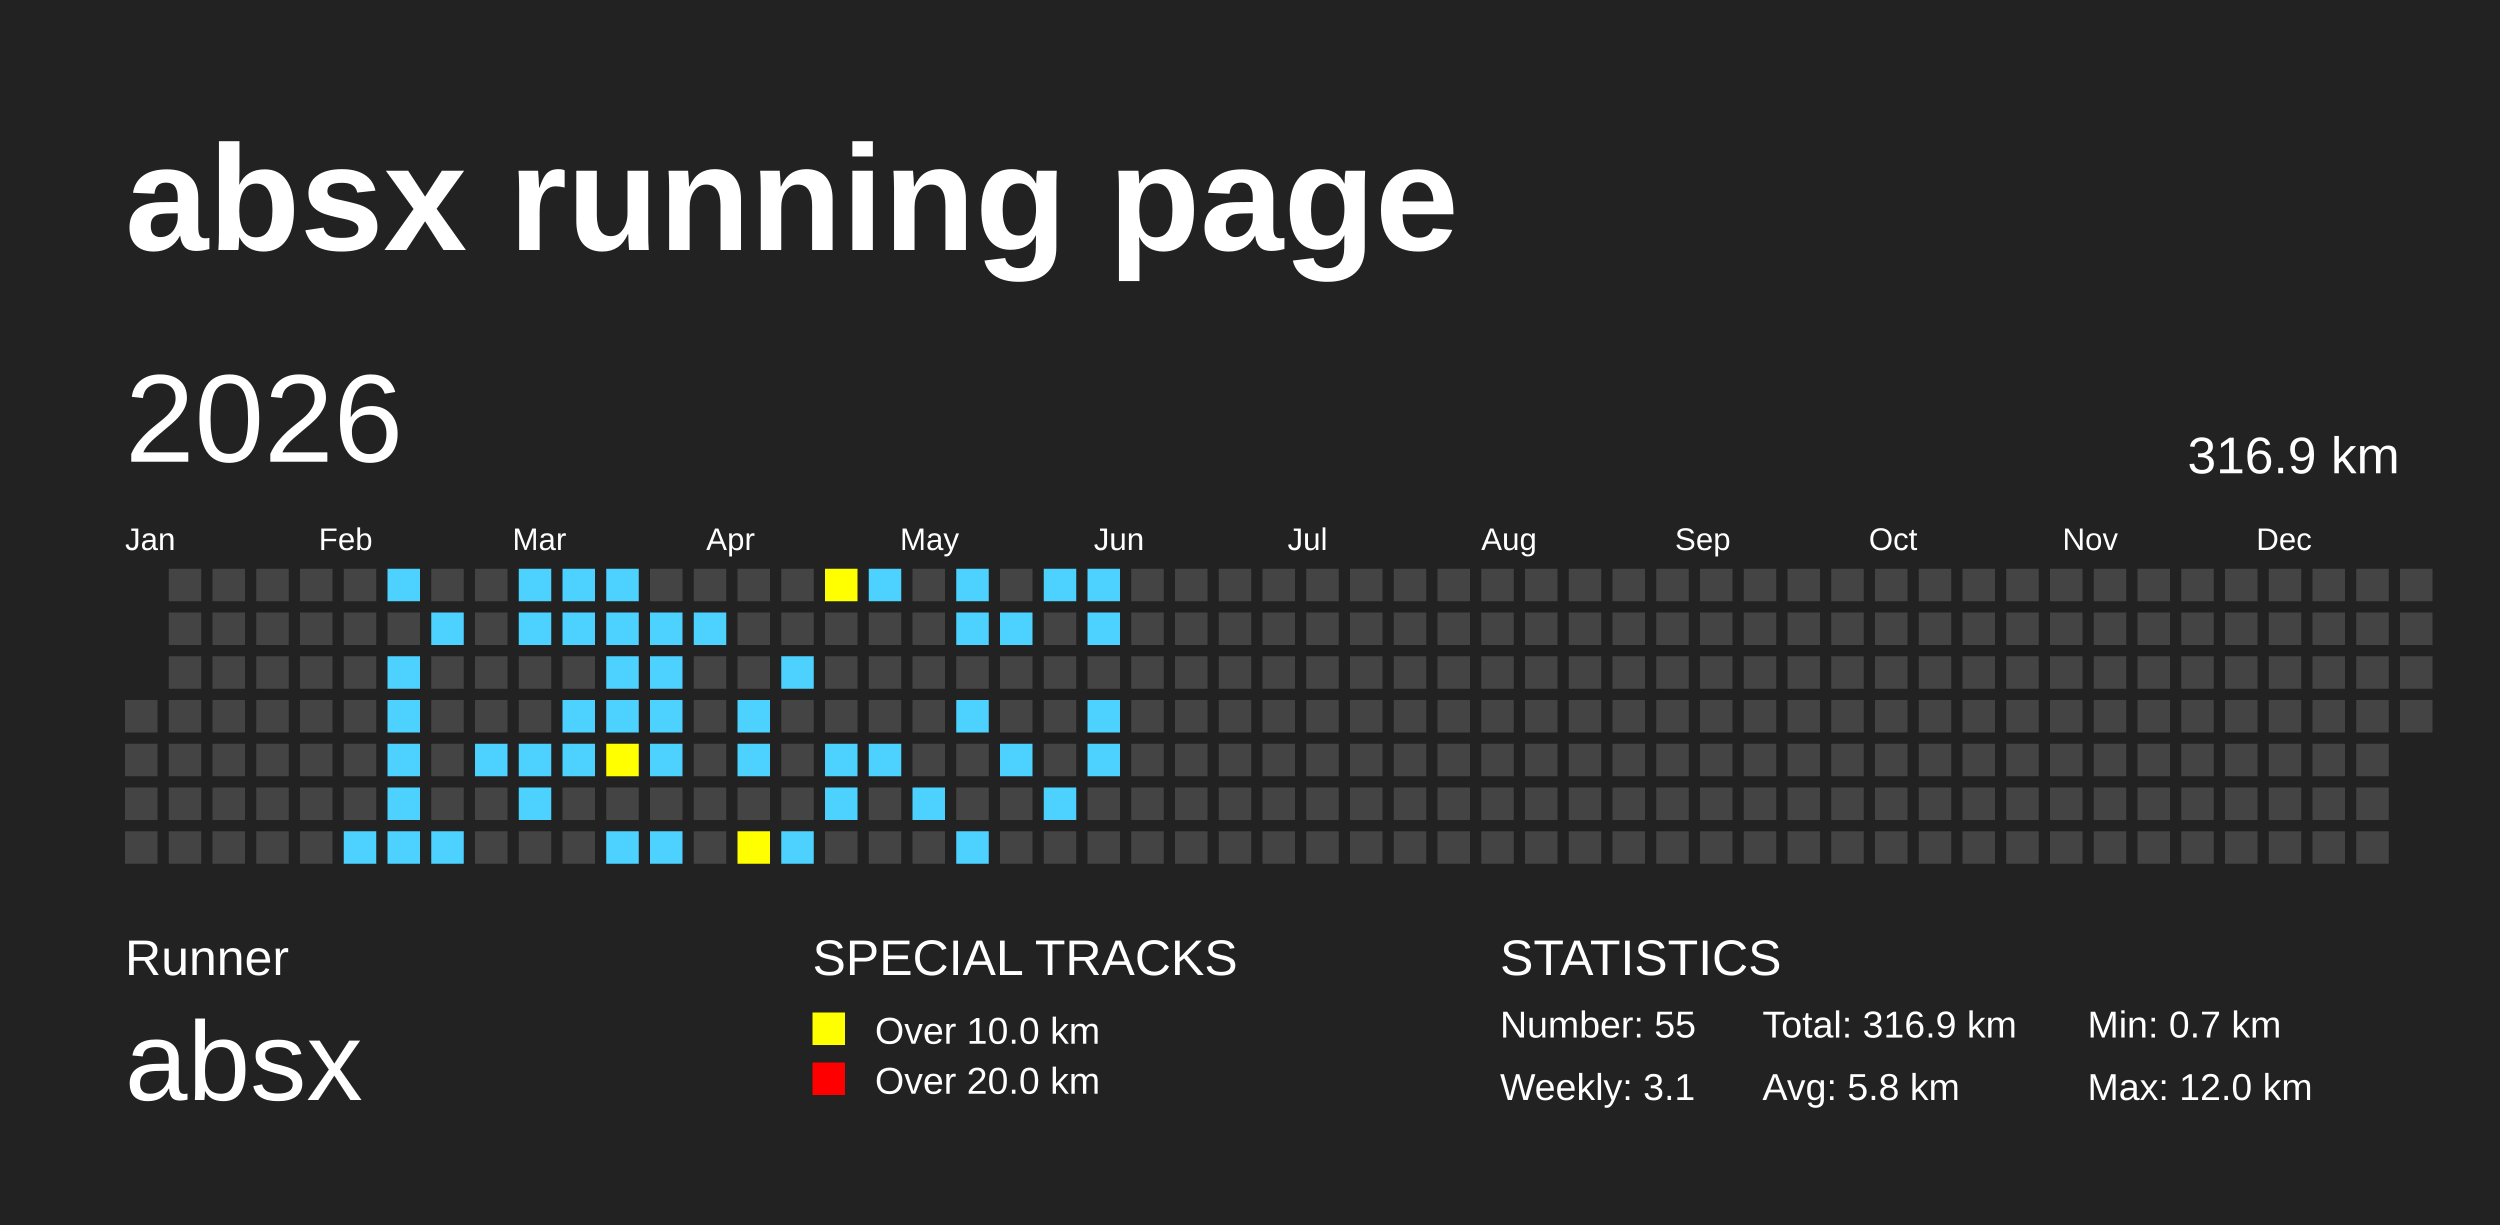
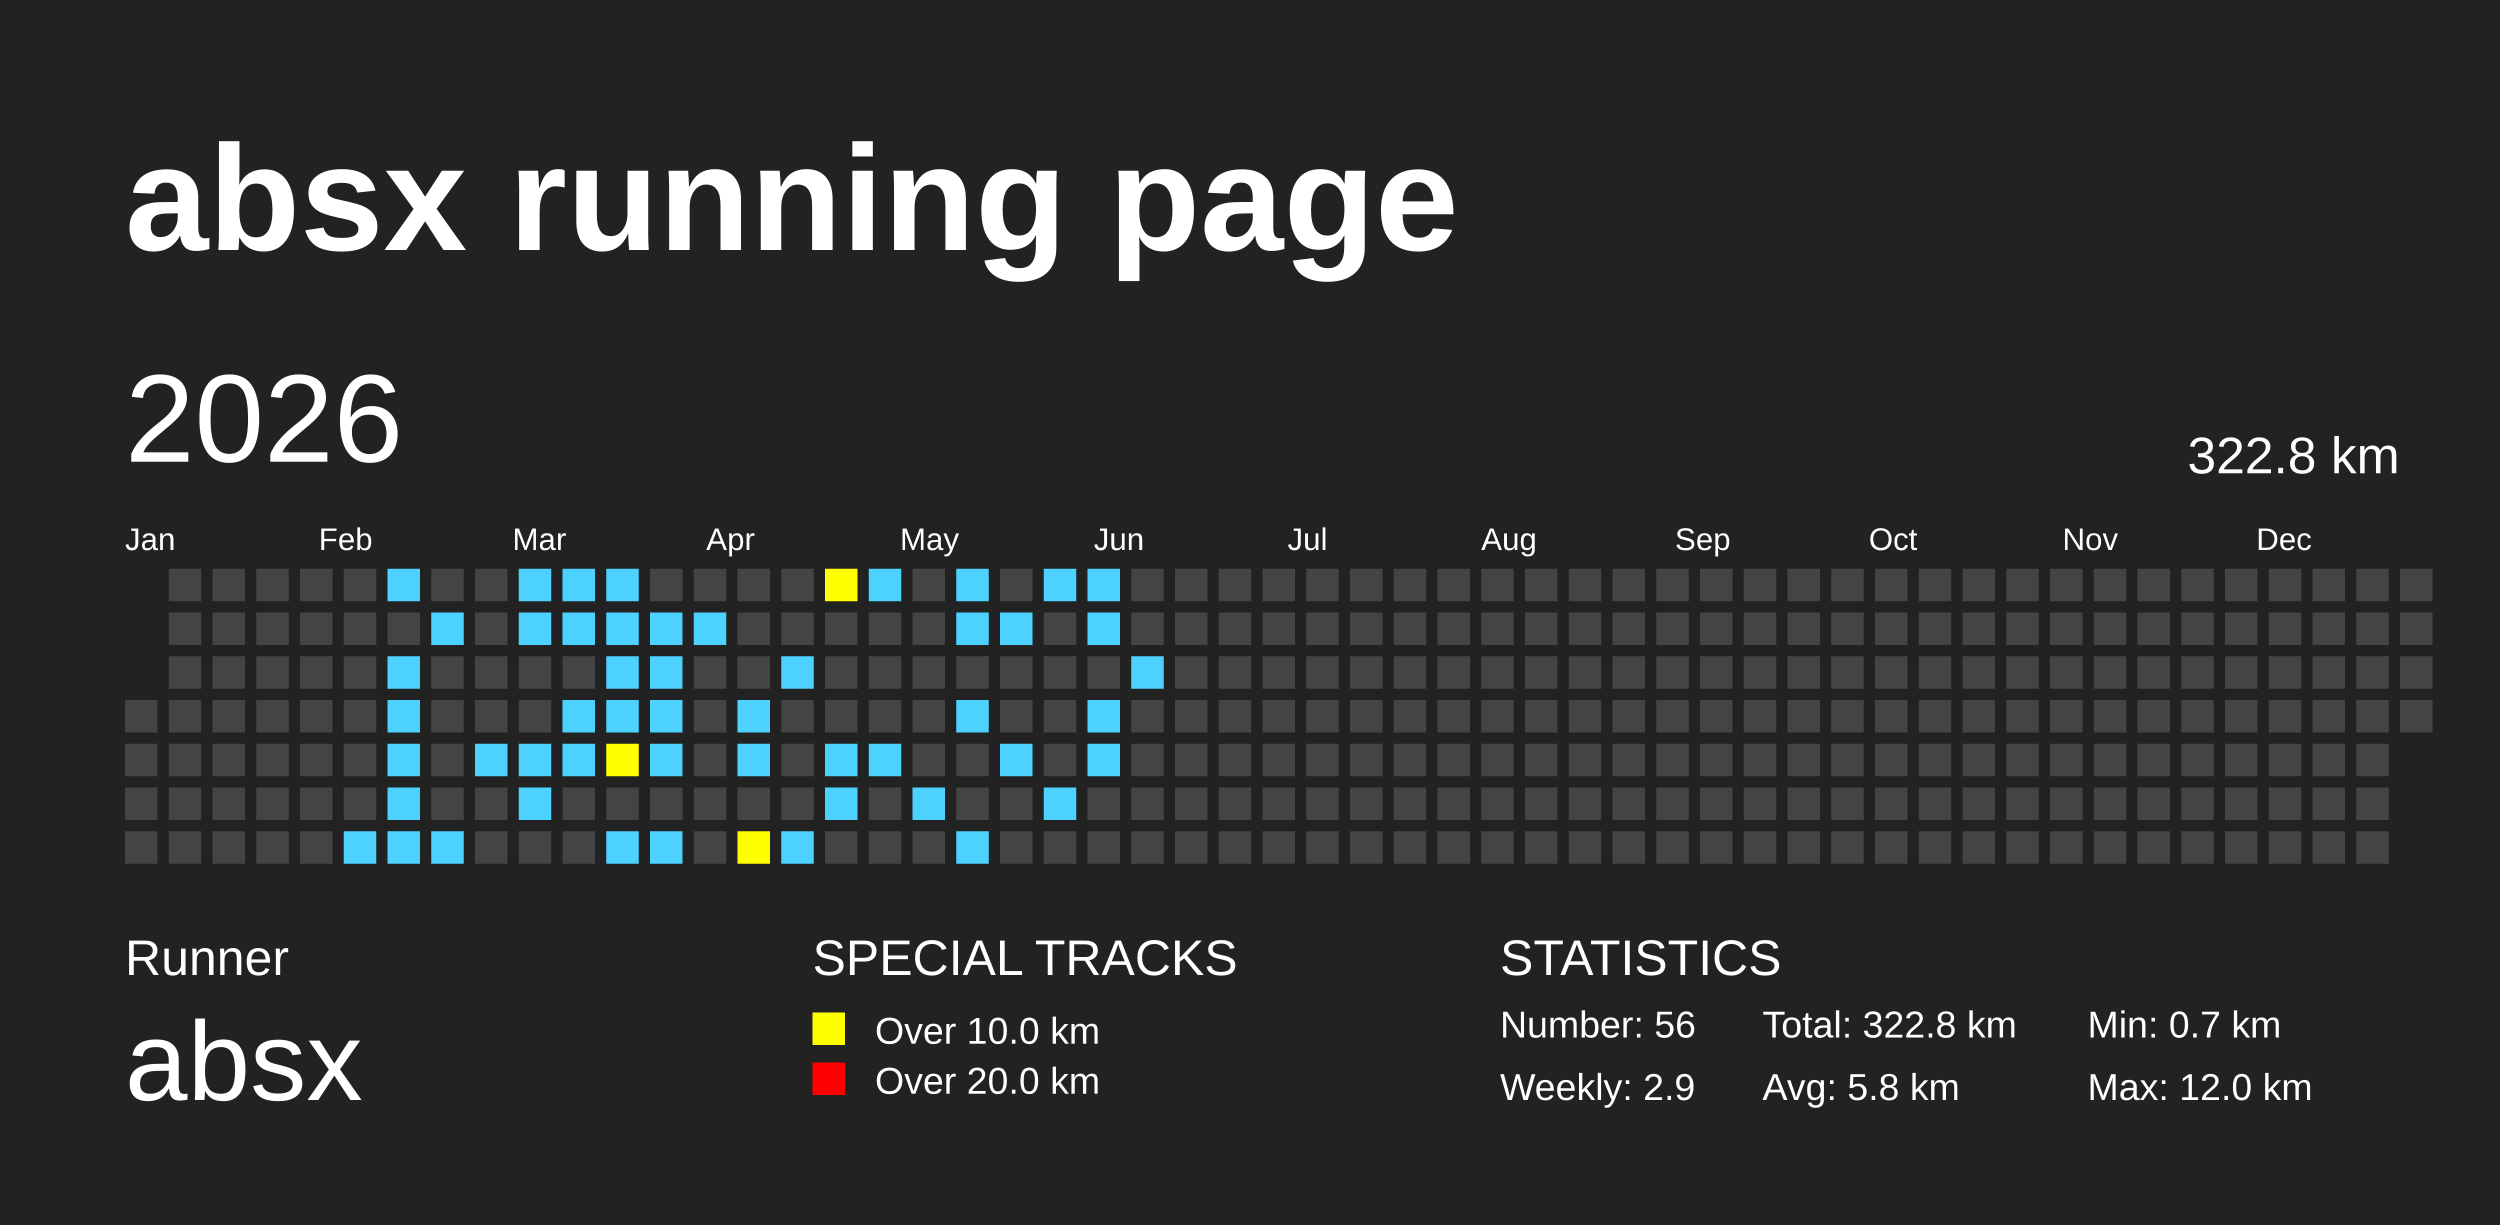
<svg xmlns="http://www.w3.org/2000/svg" baseProfile="full" height="98mm" version="1.1" viewBox="0,0,200,98" width="200mm">
  <defs />
  <rect fill="#222222" height="98" width="200" x="0" y="0" />
  <text fill="#FFFFFF" style="font-size:12px; font-family:Arial; font-weight:bold;" x="10" y="20">absx running page</text>
  <text fill="#FFFFFF" style="font-size:4px; font-family:Arial" x="10" y="78">Runner</text>
  <text fill="#FFFFFF" style="font-size:9px; font-family:Arial" x="10" y="88">absx</text>
  <text fill="#FFFFFF" style="font-size:4px; font-family:Arial" x="65" y="78">SPECIAL TRACKS</text>
  <rect fill="yellow" height="2.6" width="2.6" x="65" y="81" />
  <text fill="#FFFFFF" style="font-size:3px; font-family:Arial" x="70" y="83.5">Over 10.0 km</text>
  <rect fill="red" height="2.6" width="2.6" x="65" y="85" />
  <text fill="#FFFFFF" style="font-size:3px; font-family:Arial" x="70" y="87.5">Over 20.0 km</text>
  <text fill="#FFFFFF" style="font-size:4px; font-family:Arial" x="120" y="78">STATISTICS</text>
-   <text fill="#FFFFFF" style="font-size:3px; font-family:Arial" x="120" y="83">Number: 55</text>
-   <text fill="#FFFFFF" style="font-size:3px; font-family:Arial" x="120" y="88">Weekly: 3.1</text>
-   <text fill="#FFFFFF" style="font-size:3px; font-family:Arial" x="141" y="83">Total: 316.9 km</text>
+   <text fill="#FFFFFF" style="font-size:3px; font-family:Arial" x="120" y="83">Number: 56</text>
+   <text fill="#FFFFFF" style="font-size:3px; font-family:Arial" x="120" y="88">Weekly: 2.9</text>
+   <text fill="#FFFFFF" style="font-size:3px; font-family:Arial" x="141" y="83">Total: 322.8 km</text>
  <text fill="#FFFFFF" style="font-size:3px; font-family:Arial" x="141" y="88">Avg: 5.8 km</text>
  <text fill="#FFFFFF" style="font-size:3px; font-family:Arial" x="167" y="83">Min: 0.7 km</text>
  <text fill="#FFFFFF" style="font-size:3px; font-family:Arial" x="167" y="88">Max: 12.0 km</text>
  <text dominant-baseline="hanging" fill="#FFFFFF" style="font-size:10.0px; font-family:Arial;" x="10" y="30">2026</text>
-   <text dominant-baseline="hanging" fill="#FFFFFF" style="font-size:4.125px; font-family:Arial;" x="175" y="35">316.9 km</text>
+   <text dominant-baseline="hanging" fill="#FFFFFF" style="font-size:4.125px; font-family:Arial;" x="175" y="35">322.8 km</text>
  <text fill="#FFFFFF" style="font-size:2.5px; font-family:Arial" x="10.0" y="44">Jan</text>
  <text fill="#FFFFFF" style="font-size:2.5px; font-family:Arial" x="25.5" y="44">Feb</text>
  <text fill="#FFFFFF" style="font-size:2.5px; font-family:Arial" x="41.0" y="44">Mar</text>
  <text fill="#FFFFFF" style="font-size:2.5px; font-family:Arial" x="56.5" y="44">Apr</text>
  <text fill="#FFFFFF" style="font-size:2.5px; font-family:Arial" x="72.0" y="44">May</text>
  <text fill="#FFFFFF" style="font-size:2.5px; font-family:Arial" x="87.5" y="44">Jun</text>
  <text fill="#FFFFFF" style="font-size:2.5px; font-family:Arial" x="103.0" y="44">Jul</text>
  <text fill="#FFFFFF" style="font-size:2.5px; font-family:Arial" x="118.5" y="44">Aug</text>
  <text fill="#FFFFFF" style="font-size:2.5px; font-family:Arial" x="134.0" y="44">Sep</text>
  <text fill="#FFFFFF" style="font-size:2.5px; font-family:Arial" x="149.5" y="44">Oct</text>
  <text fill="#FFFFFF" style="font-size:2.5px; font-family:Arial" x="165.0" y="44">Nov</text>
  <text fill="#FFFFFF" style="font-size:2.5px; font-family:Arial" x="180.5" y="44">Dec</text>
  <rect fill="#444444" height="2.6" width="2.6" x="10.0" y="56.0" />
  <rect fill="#444444" height="2.6" width="2.6" x="10.0" y="59.5" />
  <rect fill="#444444" height="2.6" width="2.6" x="10.0" y="63.0" />
  <rect fill="#444444" height="2.6" width="2.6" x="10.0" y="66.5" />
  <rect fill="#444444" height="2.6" width="2.6" x="13.5" y="45.5" />
  <rect fill="#444444" height="2.6" width="2.6" x="13.5" y="49.0" />
  <rect fill="#444444" height="2.6" width="2.6" x="13.5" y="52.5" />
  <rect fill="#444444" height="2.6" width="2.6" x="13.5" y="56.0" />
  <rect fill="#444444" height="2.6" width="2.6" x="13.5" y="59.5" />
  <rect fill="#444444" height="2.6" width="2.6" x="13.5" y="63.0" />
  <rect fill="#444444" height="2.6" width="2.6" x="13.5" y="66.5" />
  <rect fill="#444444" height="2.6" width="2.6" x="17.0" y="45.5" />
  <rect fill="#444444" height="2.6" width="2.6" x="17.0" y="49.0" />
  <rect fill="#444444" height="2.6" width="2.6" x="17.0" y="52.5" />
  <rect fill="#444444" height="2.6" width="2.6" x="17.0" y="56.0" />
  <rect fill="#444444" height="2.6" width="2.6" x="17.0" y="59.5" />
  <rect fill="#444444" height="2.6" width="2.6" x="17.0" y="63.0" />
  <rect fill="#444444" height="2.6" width="2.6" x="17.0" y="66.5" />
  <rect fill="#444444" height="2.6" width="2.6" x="20.5" y="45.5" />
  <rect fill="#444444" height="2.6" width="2.6" x="20.5" y="49.0" />
  <rect fill="#444444" height="2.6" width="2.6" x="20.5" y="52.5" />
  <rect fill="#444444" height="2.6" width="2.6" x="20.5" y="56.0" />
  <rect fill="#444444" height="2.6" width="2.6" x="20.5" y="59.5" />
  <rect fill="#444444" height="2.6" width="2.6" x="20.5" y="63.0" />
  <rect fill="#444444" height="2.6" width="2.6" x="20.5" y="66.5" />
  <rect fill="#444444" height="2.6" width="2.6" x="24.0" y="45.5" />
  <rect fill="#444444" height="2.6" width="2.6" x="24.0" y="49.0" />
  <rect fill="#444444" height="2.6" width="2.6" x="24.0" y="52.5" />
  <rect fill="#444444" height="2.6" width="2.6" x="24.0" y="56.0" />
  <rect fill="#444444" height="2.6" width="2.6" x="24.0" y="59.5" />
  <rect fill="#444444" height="2.6" width="2.6" x="24.0" y="63.0" />
  <rect fill="#444444" height="2.6" width="2.6" x="24.0" y="66.5" />
  <rect fill="#444444" height="2.6" width="2.6" x="27.5" y="45.5" />
  <rect fill="#444444" height="2.6" width="2.6" x="27.5" y="49.0" />
  <rect fill="#444444" height="2.6" width="2.6" x="27.5" y="52.5" />
  <rect fill="#444444" height="2.6" width="2.6" x="27.5" y="56.0" />
  <rect fill="#444444" height="2.6" width="2.6" x="27.5" y="59.5" />
  <rect fill="#444444" height="2.6" width="2.6" x="27.5" y="63.0" />
  <rect fill="#4DD2FF" height="2.6" width="2.6" x="27.5" y="66.5" />
  <rect fill="#4DD2FF" height="2.6" width="2.6" x="31.0" y="45.5" />
  <rect fill="#444444" height="2.6" width="2.6" x="31.0" y="49.0" />
  <rect fill="#4DD2FF" height="2.6" width="2.6" x="31.0" y="52.5" />
  <rect fill="#4DD2FF" height="2.6" width="2.6" x="31.0" y="56.0" />
  <rect fill="#4DD2FF" height="2.6" width="2.6" x="31.0" y="59.5" />
  <rect fill="#4DD2FF" height="2.6" width="2.6" x="31.0" y="63.0" />
  <rect fill="#4DD2FF" height="2.6" width="2.6" x="31.0" y="66.5" />
  <rect fill="#444444" height="2.6" width="2.6" x="34.5" y="45.5" />
  <rect fill="#4DD2FF" height="2.6" width="2.6" x="34.5" y="49.0" />
  <rect fill="#444444" height="2.6" width="2.6" x="34.5" y="52.5" />
  <rect fill="#444444" height="2.6" width="2.6" x="34.5" y="56.0" />
  <rect fill="#444444" height="2.6" width="2.6" x="34.5" y="59.5" />
  <rect fill="#444444" height="2.6" width="2.6" x="34.5" y="63.0" />
  <rect fill="#4DD2FF" height="2.6" width="2.6" x="34.5" y="66.5" />
  <rect fill="#444444" height="2.6" width="2.6" x="38.0" y="45.5" />
  <rect fill="#444444" height="2.6" width="2.6" x="38.0" y="49.0" />
  <rect fill="#444444" height="2.6" width="2.6" x="38.0" y="52.5" />
  <rect fill="#444444" height="2.6" width="2.6" x="38.0" y="56.0" />
  <rect fill="#4DD2FF" height="2.6" width="2.6" x="38.0" y="59.5" />
  <rect fill="#444444" height="2.6" width="2.6" x="38.0" y="63.0" />
  <rect fill="#444444" height="2.6" width="2.6" x="38.0" y="66.5" />
  <rect fill="#4DD2FF" height="2.6" width="2.6" x="41.5" y="45.5" />
  <rect fill="#4DD2FF" height="2.6" width="2.6" x="41.5" y="49.0" />
  <rect fill="#444444" height="2.6" width="2.6" x="41.5" y="52.5" />
  <rect fill="#444444" height="2.6" width="2.6" x="41.5" y="56.0" />
  <rect fill="#4DD2FF" height="2.6" width="2.6" x="41.5" y="59.5" />
  <rect fill="#4DD2FF" height="2.6" width="2.6" x="41.5" y="63.0" />
  <rect fill="#444444" height="2.6" width="2.6" x="41.5" y="66.5" />
  <rect fill="#4DD2FF" height="2.6" width="2.6" x="45.0" y="45.5" />
  <rect fill="#4DD2FF" height="2.6" width="2.6" x="45.0" y="49.0" />
  <rect fill="#444444" height="2.6" width="2.6" x="45.0" y="52.5" />
  <rect fill="#4DD2FF" height="2.6" width="2.6" x="45.0" y="56.0" />
  <rect fill="#4DD2FF" height="2.6" width="2.6" x="45.0" y="59.5" />
  <rect fill="#444444" height="2.6" width="2.6" x="45.0" y="63.0" />
  <rect fill="#444444" height="2.6" width="2.6" x="45.0" y="66.5" />
  <rect fill="#4DD2FF" height="2.6" width="2.6" x="48.5" y="45.5" />
  <rect fill="#4DD2FF" height="2.6" width="2.6" x="48.5" y="49.0" />
  <rect fill="#4DD2FF" height="2.6" width="2.6" x="48.5" y="52.5" />
  <rect fill="#4DD2FF" height="2.6" width="2.6" x="48.5" y="56.0" />
  <rect fill="yellow" height="2.6" width="2.6" x="48.5" y="59.5" />
  <rect fill="#444444" height="2.6" width="2.6" x="48.5" y="63.0" />
  <rect fill="#4DD2FF" height="2.6" width="2.6" x="48.5" y="66.5" />
  <rect fill="#444444" height="2.6" width="2.6" x="52.0" y="45.5" />
  <rect fill="#4DD2FF" height="2.6" width="2.6" x="52.0" y="49.0" />
  <rect fill="#4DD2FF" height="2.6" width="2.6" x="52.0" y="52.5" />
  <rect fill="#4DD2FF" height="2.6" width="2.6" x="52.0" y="56.0" />
  <rect fill="#4DD2FF" height="2.6" width="2.6" x="52.0" y="59.5" />
  <rect fill="#444444" height="2.6" width="2.6" x="52.0" y="63.0" />
  <rect fill="#4DD2FF" height="2.6" width="2.6" x="52.0" y="66.5" />
  <rect fill="#444444" height="2.6" width="2.6" x="55.5" y="45.5" />
  <rect fill="#4DD2FF" height="2.6" width="2.6" x="55.5" y="49.0" />
  <rect fill="#444444" height="2.6" width="2.6" x="55.5" y="52.5" />
  <rect fill="#444444" height="2.6" width="2.6" x="55.5" y="56.0" />
  <rect fill="#444444" height="2.6" width="2.6" x="55.5" y="59.5" />
  <rect fill="#444444" height="2.6" width="2.6" x="55.5" y="63.0" />
  <rect fill="#444444" height="2.6" width="2.6" x="55.5" y="66.5" />
  <rect fill="#444444" height="2.6" width="2.6" x="59.0" y="45.5" />
  <rect fill="#444444" height="2.6" width="2.6" x="59.0" y="49.0" />
  <rect fill="#444444" height="2.6" width="2.6" x="59.0" y="52.5" />
  <rect fill="#4DD2FF" height="2.6" width="2.6" x="59.0" y="56.0" />
  <rect fill="#4DD2FF" height="2.6" width="2.6" x="59.0" y="59.5" />
  <rect fill="#444444" height="2.6" width="2.6" x="59.0" y="63.0" />
  <rect fill="yellow" height="2.6" width="2.6" x="59.0" y="66.5" />
  <rect fill="#444444" height="2.6" width="2.6" x="62.5" y="45.5" />
  <rect fill="#444444" height="2.6" width="2.6" x="62.5" y="49.0" />
  <rect fill="#4DD2FF" height="2.6" width="2.6" x="62.5" y="52.5" />
  <rect fill="#444444" height="2.6" width="2.6" x="62.5" y="56.0" />
  <rect fill="#444444" height="2.6" width="2.6" x="62.5" y="59.5" />
  <rect fill="#444444" height="2.6" width="2.6" x="62.5" y="63.0" />
  <rect fill="#4DD2FF" height="2.6" width="2.6" x="62.5" y="66.5" />
  <rect fill="yellow" height="2.6" width="2.6" x="66.0" y="45.5" />
  <rect fill="#444444" height="2.6" width="2.6" x="66.0" y="49.0" />
  <rect fill="#444444" height="2.6" width="2.6" x="66.0" y="52.5" />
  <rect fill="#444444" height="2.6" width="2.6" x="66.0" y="56.0" />
  <rect fill="#4DD2FF" height="2.6" width="2.6" x="66.0" y="59.5" />
  <rect fill="#4DD2FF" height="2.6" width="2.6" x="66.0" y="63.0" />
  <rect fill="#444444" height="2.6" width="2.6" x="66.0" y="66.5" />
  <rect fill="#4DD2FF" height="2.6" width="2.6" x="69.5" y="45.5" />
  <rect fill="#444444" height="2.6" width="2.6" x="69.5" y="49.0" />
  <rect fill="#444444" height="2.6" width="2.6" x="69.5" y="52.5" />
  <rect fill="#444444" height="2.6" width="2.6" x="69.5" y="56.0" />
  <rect fill="#4DD2FF" height="2.6" width="2.6" x="69.5" y="59.5" />
  <rect fill="#444444" height="2.6" width="2.6" x="69.5" y="63.0" />
  <rect fill="#444444" height="2.6" width="2.6" x="69.5" y="66.5" />
  <rect fill="#444444" height="2.6" width="2.6" x="73.0" y="45.5" />
  <rect fill="#444444" height="2.6" width="2.6" x="73.0" y="49.0" />
  <rect fill="#444444" height="2.6" width="2.6" x="73.0" y="52.5" />
  <rect fill="#444444" height="2.6" width="2.6" x="73.0" y="56.0" />
  <rect fill="#444444" height="2.6" width="2.6" x="73.0" y="59.5" />
  <rect fill="#4DD2FF" height="2.6" width="2.6" x="73.0" y="63.0" />
  <rect fill="#444444" height="2.6" width="2.6" x="73.0" y="66.5" />
  <rect fill="#4DD2FF" height="2.6" width="2.6" x="76.5" y="45.5" />
  <rect fill="#4DD2FF" height="2.6" width="2.6" x="76.5" y="49.0" />
  <rect fill="#444444" height="2.6" width="2.6" x="76.5" y="52.5" />
  <rect fill="#4DD2FF" height="2.6" width="2.6" x="76.5" y="56.0" />
  <rect fill="#444444" height="2.6" width="2.6" x="76.5" y="59.5" />
  <rect fill="#444444" height="2.6" width="2.6" x="76.5" y="63.0" />
  <rect fill="#4DD2FF" height="2.6" width="2.6" x="76.5" y="66.5" />
  <rect fill="#444444" height="2.6" width="2.6" x="80.0" y="45.5" />
  <rect fill="#4DD2FF" height="2.6" width="2.6" x="80.0" y="49.0" />
  <rect fill="#444444" height="2.6" width="2.6" x="80.0" y="52.5" />
  <rect fill="#444444" height="2.6" width="2.6" x="80.0" y="56.0" />
  <rect fill="#4DD2FF" height="2.6" width="2.6" x="80.0" y="59.5" />
  <rect fill="#444444" height="2.6" width="2.6" x="80.0" y="63.0" />
  <rect fill="#444444" height="2.6" width="2.6" x="80.0" y="66.5" />
  <rect fill="#4DD2FF" height="2.6" width="2.6" x="83.5" y="45.5" />
  <rect fill="#444444" height="2.6" width="2.6" x="83.5" y="49.0" />
  <rect fill="#444444" height="2.6" width="2.6" x="83.5" y="52.5" />
  <rect fill="#444444" height="2.6" width="2.6" x="83.5" y="56.0" />
  <rect fill="#444444" height="2.6" width="2.6" x="83.5" y="59.5" />
  <rect fill="#4DD2FF" height="2.6" width="2.6" x="83.5" y="63.0" />
  <rect fill="#444444" height="2.6" width="2.6" x="83.5" y="66.5" />
  <rect fill="#4DD2FF" height="2.6" width="2.6" x="87.0" y="45.5" />
  <rect fill="#4DD2FF" height="2.6" width="2.6" x="87.0" y="49.0" />
  <rect fill="#444444" height="2.6" width="2.6" x="87.0" y="52.5" />
  <rect fill="#4DD2FF" height="2.6" width="2.6" x="87.0" y="56.0" />
  <rect fill="#4DD2FF" height="2.6" width="2.6" x="87.0" y="59.5" />
  <rect fill="#444444" height="2.6" width="2.6" x="87.0" y="63.0" />
  <rect fill="#444444" height="2.6" width="2.6" x="87.0" y="66.5" />
  <rect fill="#444444" height="2.6" width="2.6" x="90.5" y="45.5" />
  <rect fill="#444444" height="2.6" width="2.6" x="90.5" y="49.0" />
-   <rect fill="#444444" height="2.6" width="2.6" x="90.5" y="52.5" />
+   <rect fill="#4DD2FF" height="2.6" width="2.6" x="90.5" y="52.5" />
  <rect fill="#444444" height="2.6" width="2.6" x="90.5" y="56.0" />
  <rect fill="#444444" height="2.6" width="2.6" x="90.5" y="59.5" />
  <rect fill="#444444" height="2.6" width="2.6" x="90.5" y="63.0" />
  <rect fill="#444444" height="2.6" width="2.6" x="90.5" y="66.5" />
  <rect fill="#444444" height="2.6" width="2.6" x="94.0" y="45.5" />
  <rect fill="#444444" height="2.6" width="2.6" x="94.0" y="49.0" />
  <rect fill="#444444" height="2.6" width="2.6" x="94.0" y="52.5" />
  <rect fill="#444444" height="2.6" width="2.6" x="94.0" y="56.0" />
  <rect fill="#444444" height="2.6" width="2.6" x="94.0" y="59.5" />
  <rect fill="#444444" height="2.6" width="2.6" x="94.0" y="63.0" />
  <rect fill="#444444" height="2.6" width="2.6" x="94.0" y="66.5" />
  <rect fill="#444444" height="2.6" width="2.6" x="97.5" y="45.5" />
  <rect fill="#444444" height="2.6" width="2.6" x="97.5" y="49.0" />
  <rect fill="#444444" height="2.6" width="2.6" x="97.5" y="52.5" />
  <rect fill="#444444" height="2.6" width="2.6" x="97.5" y="56.0" />
  <rect fill="#444444" height="2.6" width="2.6" x="97.5" y="59.5" />
  <rect fill="#444444" height="2.6" width="2.6" x="97.5" y="63.0" />
  <rect fill="#444444" height="2.6" width="2.6" x="97.5" y="66.5" />
  <rect fill="#444444" height="2.6" width="2.6" x="101.0" y="45.5" />
  <rect fill="#444444" height="2.6" width="2.6" x="101.0" y="49.0" />
  <rect fill="#444444" height="2.6" width="2.6" x="101.0" y="52.5" />
  <rect fill="#444444" height="2.6" width="2.6" x="101.0" y="56.0" />
  <rect fill="#444444" height="2.6" width="2.6" x="101.0" y="59.5" />
  <rect fill="#444444" height="2.6" width="2.6" x="101.0" y="63.0" />
  <rect fill="#444444" height="2.6" width="2.6" x="101.0" y="66.5" />
  <rect fill="#444444" height="2.6" width="2.6" x="104.5" y="45.5" />
  <rect fill="#444444" height="2.6" width="2.6" x="104.5" y="49.0" />
  <rect fill="#444444" height="2.6" width="2.6" x="104.5" y="52.5" />
  <rect fill="#444444" height="2.6" width="2.6" x="104.5" y="56.0" />
  <rect fill="#444444" height="2.6" width="2.6" x="104.5" y="59.5" />
  <rect fill="#444444" height="2.6" width="2.6" x="104.5" y="63.0" />
  <rect fill="#444444" height="2.6" width="2.6" x="104.5" y="66.5" />
  <rect fill="#444444" height="2.6" width="2.6" x="108.0" y="45.5" />
  <rect fill="#444444" height="2.6" width="2.6" x="108.0" y="49.0" />
  <rect fill="#444444" height="2.6" width="2.6" x="108.0" y="52.5" />
  <rect fill="#444444" height="2.6" width="2.6" x="108.0" y="56.0" />
  <rect fill="#444444" height="2.6" width="2.6" x="108.0" y="59.5" />
  <rect fill="#444444" height="2.6" width="2.6" x="108.0" y="63.0" />
  <rect fill="#444444" height="2.6" width="2.6" x="108.0" y="66.5" />
  <rect fill="#444444" height="2.6" width="2.6" x="111.5" y="45.5" />
  <rect fill="#444444" height="2.6" width="2.6" x="111.5" y="49.0" />
  <rect fill="#444444" height="2.6" width="2.6" x="111.5" y="52.5" />
  <rect fill="#444444" height="2.6" width="2.6" x="111.5" y="56.0" />
  <rect fill="#444444" height="2.6" width="2.6" x="111.5" y="59.5" />
  <rect fill="#444444" height="2.6" width="2.6" x="111.5" y="63.0" />
  <rect fill="#444444" height="2.6" width="2.6" x="111.5" y="66.5" />
  <rect fill="#444444" height="2.6" width="2.6" x="115.0" y="45.5" />
  <rect fill="#444444" height="2.6" width="2.6" x="115.0" y="49.0" />
  <rect fill="#444444" height="2.6" width="2.6" x="115.0" y="52.5" />
  <rect fill="#444444" height="2.6" width="2.6" x="115.0" y="56.0" />
  <rect fill="#444444" height="2.6" width="2.6" x="115.0" y="59.5" />
  <rect fill="#444444" height="2.6" width="2.6" x="115.0" y="63.0" />
  <rect fill="#444444" height="2.6" width="2.6" x="115.0" y="66.5" />
  <rect fill="#444444" height="2.6" width="2.6" x="118.5" y="45.5" />
  <rect fill="#444444" height="2.6" width="2.6" x="118.5" y="49.0" />
  <rect fill="#444444" height="2.6" width="2.6" x="118.5" y="52.5" />
  <rect fill="#444444" height="2.6" width="2.6" x="118.5" y="56.0" />
  <rect fill="#444444" height="2.6" width="2.6" x="118.5" y="59.5" />
  <rect fill="#444444" height="2.6" width="2.6" x="118.5" y="63.0" />
  <rect fill="#444444" height="2.6" width="2.6" x="118.5" y="66.5" />
  <rect fill="#444444" height="2.6" width="2.6" x="122.0" y="45.5" />
  <rect fill="#444444" height="2.6" width="2.6" x="122.0" y="49.0" />
  <rect fill="#444444" height="2.6" width="2.6" x="122.0" y="52.5" />
  <rect fill="#444444" height="2.6" width="2.6" x="122.0" y="56.0" />
  <rect fill="#444444" height="2.6" width="2.6" x="122.0" y="59.5" />
  <rect fill="#444444" height="2.6" width="2.6" x="122.0" y="63.0" />
  <rect fill="#444444" height="2.6" width="2.6" x="122.0" y="66.5" />
  <rect fill="#444444" height="2.6" width="2.6" x="125.5" y="45.5" />
  <rect fill="#444444" height="2.6" width="2.6" x="125.5" y="49.0" />
  <rect fill="#444444" height="2.6" width="2.6" x="125.5" y="52.5" />
  <rect fill="#444444" height="2.6" width="2.6" x="125.5" y="56.0" />
  <rect fill="#444444" height="2.6" width="2.6" x="125.5" y="59.5" />
  <rect fill="#444444" height="2.6" width="2.6" x="125.5" y="63.0" />
  <rect fill="#444444" height="2.6" width="2.6" x="125.5" y="66.5" />
  <rect fill="#444444" height="2.6" width="2.6" x="129.0" y="45.5" />
  <rect fill="#444444" height="2.6" width="2.6" x="129.0" y="49.0" />
  <rect fill="#444444" height="2.6" width="2.6" x="129.0" y="52.5" />
  <rect fill="#444444" height="2.6" width="2.6" x="129.0" y="56.0" />
  <rect fill="#444444" height="2.6" width="2.6" x="129.0" y="59.5" />
  <rect fill="#444444" height="2.6" width="2.6" x="129.0" y="63.0" />
  <rect fill="#444444" height="2.6" width="2.6" x="129.0" y="66.5" />
  <rect fill="#444444" height="2.6" width="2.6" x="132.5" y="45.5" />
  <rect fill="#444444" height="2.6" width="2.6" x="132.5" y="49.0" />
  <rect fill="#444444" height="2.6" width="2.6" x="132.5" y="52.5" />
  <rect fill="#444444" height="2.6" width="2.6" x="132.5" y="56.0" />
  <rect fill="#444444" height="2.6" width="2.6" x="132.5" y="59.5" />
  <rect fill="#444444" height="2.6" width="2.6" x="132.5" y="63.0" />
  <rect fill="#444444" height="2.6" width="2.6" x="132.5" y="66.5" />
  <rect fill="#444444" height="2.6" width="2.6" x="136.0" y="45.5" />
  <rect fill="#444444" height="2.6" width="2.6" x="136.0" y="49.0" />
  <rect fill="#444444" height="2.6" width="2.6" x="136.0" y="52.5" />
  <rect fill="#444444" height="2.6" width="2.6" x="136.0" y="56.0" />
  <rect fill="#444444" height="2.6" width="2.6" x="136.0" y="59.5" />
  <rect fill="#444444" height="2.6" width="2.6" x="136.0" y="63.0" />
  <rect fill="#444444" height="2.6" width="2.6" x="136.0" y="66.5" />
  <rect fill="#444444" height="2.6" width="2.6" x="139.5" y="45.5" />
  <rect fill="#444444" height="2.6" width="2.6" x="139.5" y="49.0" />
  <rect fill="#444444" height="2.6" width="2.6" x="139.5" y="52.5" />
  <rect fill="#444444" height="2.6" width="2.6" x="139.5" y="56.0" />
  <rect fill="#444444" height="2.6" width="2.6" x="139.5" y="59.5" />
  <rect fill="#444444" height="2.6" width="2.6" x="139.5" y="63.0" />
  <rect fill="#444444" height="2.6" width="2.6" x="139.5" y="66.5" />
  <rect fill="#444444" height="2.6" width="2.6" x="143.0" y="45.5" />
  <rect fill="#444444" height="2.6" width="2.6" x="143.0" y="49.0" />
  <rect fill="#444444" height="2.6" width="2.6" x="143.0" y="52.5" />
  <rect fill="#444444" height="2.6" width="2.6" x="143.0" y="56.0" />
  <rect fill="#444444" height="2.6" width="2.6" x="143.0" y="59.5" />
  <rect fill="#444444" height="2.6" width="2.6" x="143.0" y="63.0" />
  <rect fill="#444444" height="2.6" width="2.6" x="143.0" y="66.5" />
  <rect fill="#444444" height="2.6" width="2.6" x="146.5" y="45.5" />
  <rect fill="#444444" height="2.6" width="2.6" x="146.5" y="49.0" />
  <rect fill="#444444" height="2.6" width="2.6" x="146.5" y="52.5" />
  <rect fill="#444444" height="2.6" width="2.6" x="146.5" y="56.0" />
  <rect fill="#444444" height="2.6" width="2.6" x="146.5" y="59.5" />
  <rect fill="#444444" height="2.6" width="2.6" x="146.5" y="63.0" />
  <rect fill="#444444" height="2.6" width="2.6" x="146.5" y="66.5" />
  <rect fill="#444444" height="2.6" width="2.6" x="150.0" y="45.5" />
  <rect fill="#444444" height="2.6" width="2.6" x="150.0" y="49.0" />
  <rect fill="#444444" height="2.6" width="2.6" x="150.0" y="52.5" />
  <rect fill="#444444" height="2.6" width="2.6" x="150.0" y="56.0" />
  <rect fill="#444444" height="2.6" width="2.6" x="150.0" y="59.5" />
  <rect fill="#444444" height="2.6" width="2.6" x="150.0" y="63.0" />
  <rect fill="#444444" height="2.6" width="2.6" x="150.0" y="66.5" />
  <rect fill="#444444" height="2.6" width="2.6" x="153.5" y="45.5" />
  <rect fill="#444444" height="2.6" width="2.6" x="153.5" y="49.0" />
  <rect fill="#444444" height="2.6" width="2.6" x="153.5" y="52.5" />
  <rect fill="#444444" height="2.6" width="2.6" x="153.5" y="56.0" />
  <rect fill="#444444" height="2.6" width="2.6" x="153.5" y="59.5" />
  <rect fill="#444444" height="2.6" width="2.6" x="153.5" y="63.0" />
  <rect fill="#444444" height="2.6" width="2.6" x="153.5" y="66.5" />
  <rect fill="#444444" height="2.6" width="2.6" x="157.0" y="45.5" />
  <rect fill="#444444" height="2.6" width="2.6" x="157.0" y="49.0" />
  <rect fill="#444444" height="2.6" width="2.6" x="157.0" y="52.5" />
  <rect fill="#444444" height="2.6" width="2.6" x="157.0" y="56.0" />
  <rect fill="#444444" height="2.6" width="2.6" x="157.0" y="59.5" />
  <rect fill="#444444" height="2.6" width="2.6" x="157.0" y="63.0" />
  <rect fill="#444444" height="2.6" width="2.6" x="157.0" y="66.5" />
  <rect fill="#444444" height="2.6" width="2.6" x="160.5" y="45.5" />
  <rect fill="#444444" height="2.6" width="2.6" x="160.5" y="49.0" />
  <rect fill="#444444" height="2.6" width="2.6" x="160.5" y="52.5" />
  <rect fill="#444444" height="2.6" width="2.6" x="160.5" y="56.0" />
  <rect fill="#444444" height="2.6" width="2.6" x="160.5" y="59.5" />
  <rect fill="#444444" height="2.6" width="2.6" x="160.5" y="63.0" />
  <rect fill="#444444" height="2.6" width="2.6" x="160.5" y="66.5" />
  <rect fill="#444444" height="2.6" width="2.6" x="164.0" y="45.5" />
  <rect fill="#444444" height="2.6" width="2.6" x="164.0" y="49.0" />
  <rect fill="#444444" height="2.6" width="2.6" x="164.0" y="52.5" />
  <rect fill="#444444" height="2.6" width="2.6" x="164.0" y="56.0" />
  <rect fill="#444444" height="2.6" width="2.6" x="164.0" y="59.5" />
  <rect fill="#444444" height="2.6" width="2.6" x="164.0" y="63.0" />
  <rect fill="#444444" height="2.6" width="2.6" x="164.0" y="66.5" />
  <rect fill="#444444" height="2.6" width="2.6" x="167.5" y="45.5" />
  <rect fill="#444444" height="2.6" width="2.6" x="167.5" y="49.0" />
  <rect fill="#444444" height="2.6" width="2.6" x="167.5" y="52.5" />
  <rect fill="#444444" height="2.6" width="2.6" x="167.5" y="56.0" />
  <rect fill="#444444" height="2.6" width="2.6" x="167.5" y="59.5" />
  <rect fill="#444444" height="2.6" width="2.6" x="167.5" y="63.0" />
  <rect fill="#444444" height="2.6" width="2.6" x="167.5" y="66.5" />
  <rect fill="#444444" height="2.6" width="2.6" x="171.0" y="45.5" />
  <rect fill="#444444" height="2.6" width="2.6" x="171.0" y="49.0" />
  <rect fill="#444444" height="2.6" width="2.6" x="171.0" y="52.5" />
  <rect fill="#444444" height="2.6" width="2.6" x="171.0" y="56.0" />
  <rect fill="#444444" height="2.6" width="2.6" x="171.0" y="59.5" />
  <rect fill="#444444" height="2.6" width="2.6" x="171.0" y="63.0" />
  <rect fill="#444444" height="2.6" width="2.6" x="171.0" y="66.5" />
  <rect fill="#444444" height="2.6" width="2.6" x="174.5" y="45.5" />
  <rect fill="#444444" height="2.6" width="2.6" x="174.5" y="49.0" />
  <rect fill="#444444" height="2.6" width="2.6" x="174.5" y="52.5" />
  <rect fill="#444444" height="2.6" width="2.6" x="174.5" y="56.0" />
  <rect fill="#444444" height="2.6" width="2.6" x="174.5" y="59.5" />
  <rect fill="#444444" height="2.6" width="2.6" x="174.5" y="63.0" />
  <rect fill="#444444" height="2.6" width="2.6" x="174.5" y="66.5" />
  <rect fill="#444444" height="2.6" width="2.6" x="178.0" y="45.5" />
  <rect fill="#444444" height="2.6" width="2.6" x="178.0" y="49.0" />
  <rect fill="#444444" height="2.6" width="2.6" x="178.0" y="52.5" />
  <rect fill="#444444" height="2.6" width="2.6" x="178.0" y="56.0" />
  <rect fill="#444444" height="2.6" width="2.6" x="178.0" y="59.5" />
  <rect fill="#444444" height="2.6" width="2.6" x="178.0" y="63.0" />
  <rect fill="#444444" height="2.6" width="2.6" x="178.0" y="66.5" />
  <rect fill="#444444" height="2.6" width="2.6" x="181.5" y="45.5" />
  <rect fill="#444444" height="2.6" width="2.6" x="181.5" y="49.0" />
  <rect fill="#444444" height="2.6" width="2.6" x="181.5" y="52.5" />
  <rect fill="#444444" height="2.6" width="2.6" x="181.5" y="56.0" />
  <rect fill="#444444" height="2.6" width="2.6" x="181.5" y="59.5" />
  <rect fill="#444444" height="2.6" width="2.6" x="181.5" y="63.0" />
  <rect fill="#444444" height="2.6" width="2.6" x="181.5" y="66.5" />
  <rect fill="#444444" height="2.6" width="2.6" x="185.0" y="45.5" />
  <rect fill="#444444" height="2.6" width="2.6" x="185.0" y="49.0" />
  <rect fill="#444444" height="2.6" width="2.6" x="185.0" y="52.5" />
  <rect fill="#444444" height="2.6" width="2.6" x="185.0" y="56.0" />
  <rect fill="#444444" height="2.6" width="2.6" x="185.0" y="59.5" />
  <rect fill="#444444" height="2.6" width="2.6" x="185.0" y="63.0" />
  <rect fill="#444444" height="2.6" width="2.6" x="185.0" y="66.5" />
  <rect fill="#444444" height="2.6" width="2.6" x="188.5" y="45.5" />
  <rect fill="#444444" height="2.6" width="2.6" x="188.5" y="49.0" />
  <rect fill="#444444" height="2.6" width="2.6" x="188.5" y="52.5" />
  <rect fill="#444444" height="2.6" width="2.6" x="188.5" y="56.0" />
  <rect fill="#444444" height="2.6" width="2.6" x="188.5" y="59.5" />
  <rect fill="#444444" height="2.6" width="2.6" x="188.5" y="63.0" />
  <rect fill="#444444" height="2.6" width="2.6" x="188.5" y="66.5" />
  <rect fill="#444444" height="2.6" width="2.6" x="192.0" y="45.5" />
  <rect fill="#444444" height="2.6" width="2.6" x="192.0" y="49.0" />
  <rect fill="#444444" height="2.6" width="2.6" x="192.0" y="52.5" />
  <rect fill="#444444" height="2.6" width="2.6" x="192.0" y="56.0" />
</svg>
